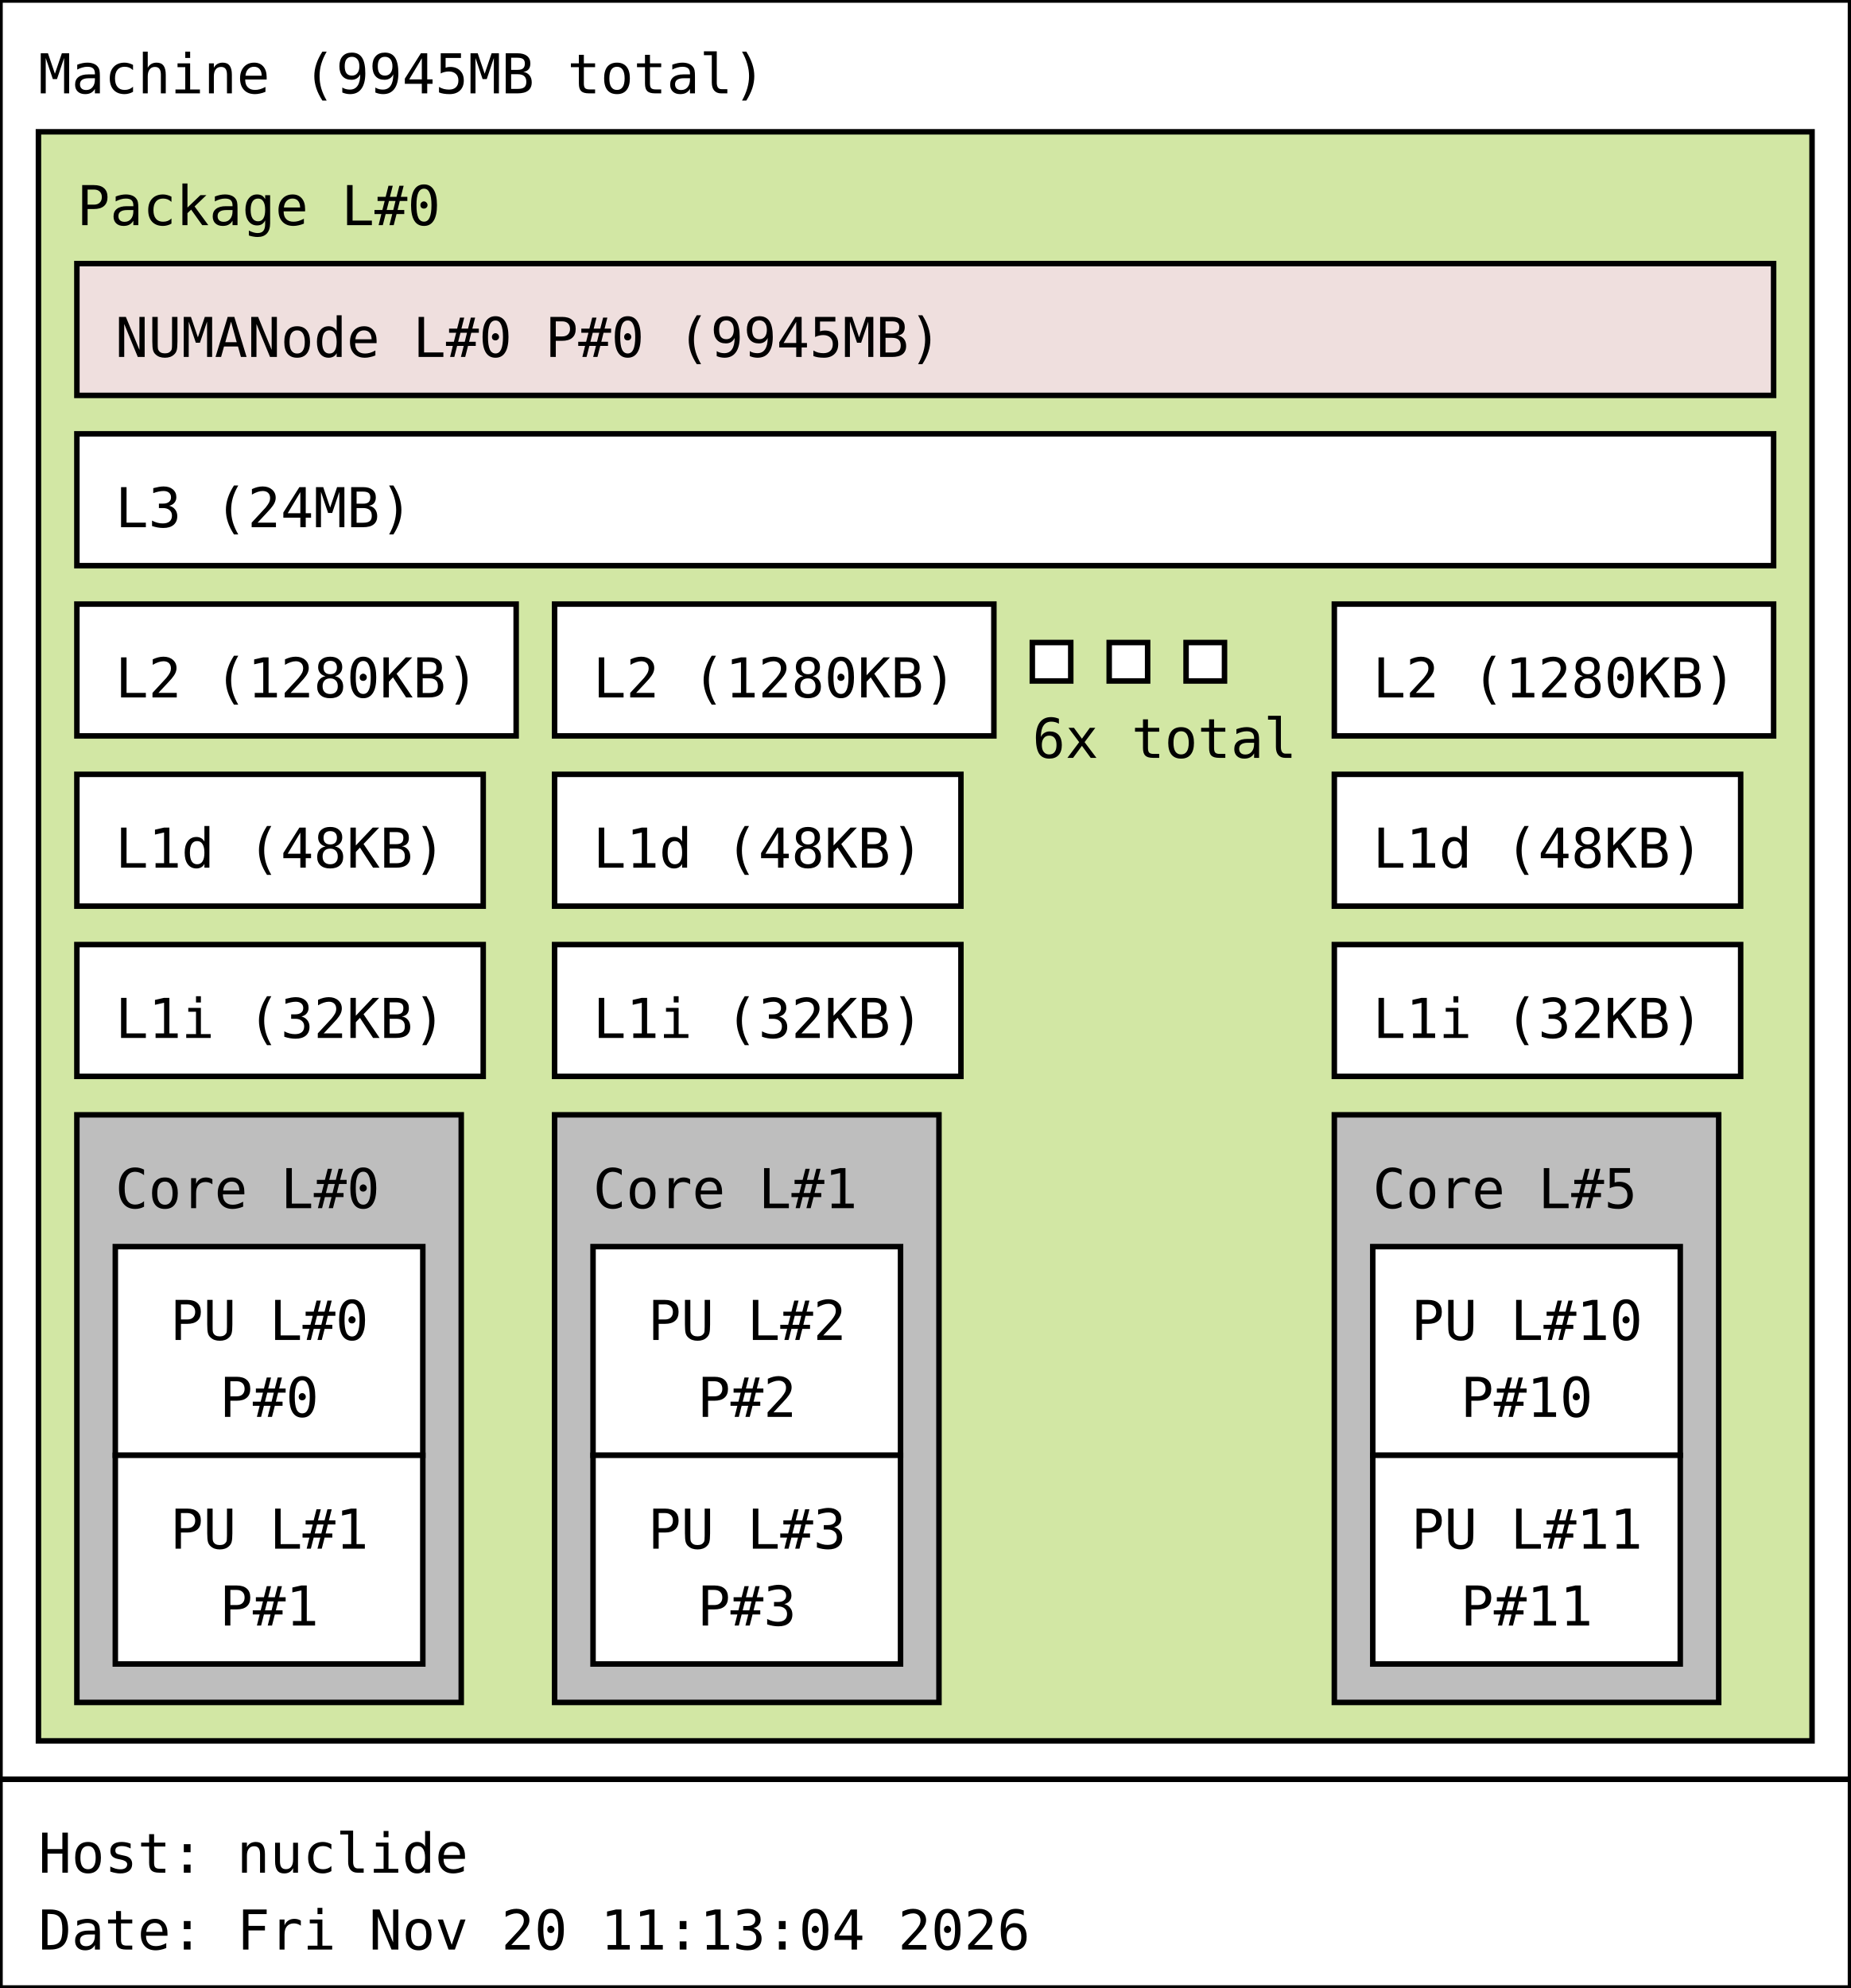
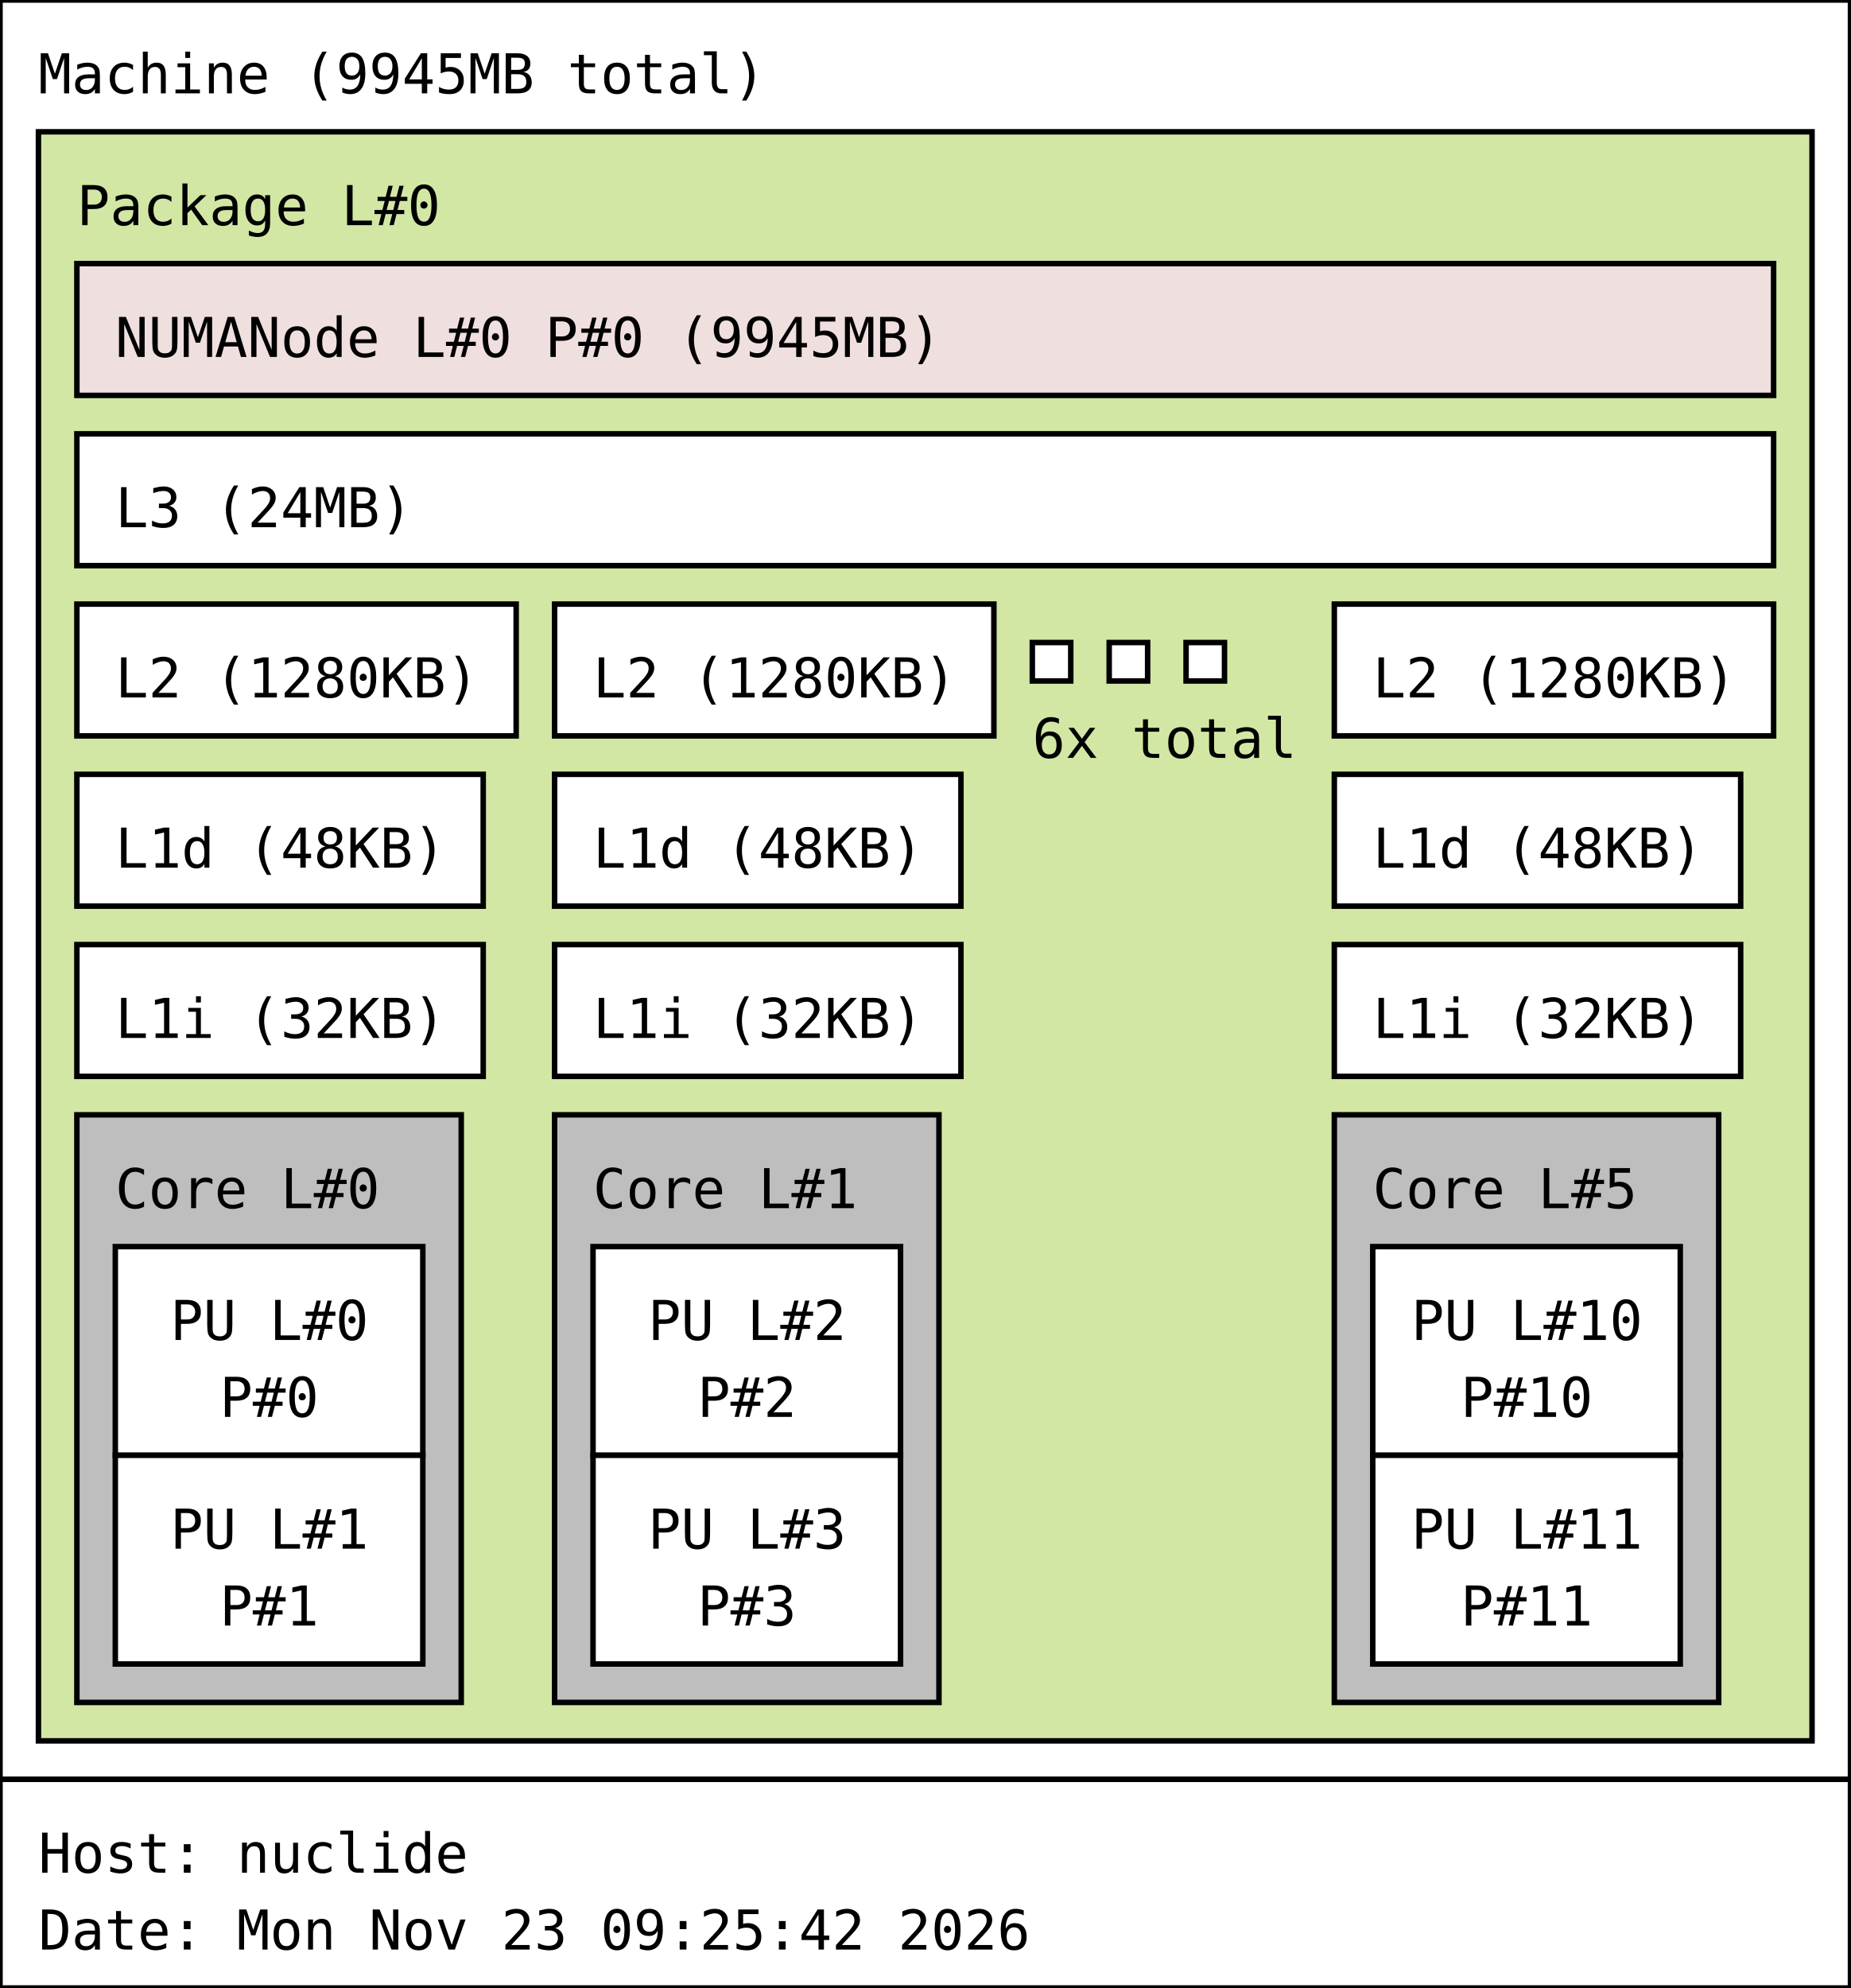
<svg xmlns="http://www.w3.org/2000/svg" width="337px" height="362px" viewBox="0 0 337px 362px" version="1.1">
  <rect id="Machine_0_rect" class="Machine" x="0" y="0" width="337" height="324" fill="rgb(255,255,255)" stroke="rgb(0,0,0)" stroke-width="1" />
  <text id="Machine_0_text" class="Machine" font-family="Monospace" x="7" y="17" fill="rgb(0,0,0)" font-size="10px">Machine (9945MB total)</text>
  <rect id="Package_0_rect" class="Package" x="7" y="24" width="323" height="293" fill="rgb(210,231,164)" stroke="rgb(0,0,0)" stroke-width="1" />
  <text id="Package_0_text" class="Package" font-family="Monospace" x="14" y="41" fill="rgb(0,0,0)" font-size="10px">Package L#0</text>
  <rect id="L3_0_rect" class="L3" x="14" y="79" width="309" height="24" fill="rgb(255,255,255)" stroke="rgb(0,0,0)" stroke-width="1" />
  <text id="L3_0_text" class="L3" font-family="Monospace" x="21" y="96" fill="rgb(0,0,0)" font-size="10px">L3 (24MB)</text>
  <rect id="L2_0_rect" class="L2" x="14" y="110" width="80" height="24" fill="rgb(255,255,255)" stroke="rgb(0,0,0)" stroke-width="1" />
  <text id="L2_0_text" class="L2" font-family="Monospace" x="21" y="127" fill="rgb(0,0,0)" font-size="10px">L2 (1280KB)</text>
  <rect id="L1d_0_rect" class="L1d" x="14" y="141" width="74" height="24" fill="rgb(255,255,255)" stroke="rgb(0,0,0)" stroke-width="1" />
  <text id="L1d_0_text" class="L1d" font-family="Monospace" x="21" y="158" fill="rgb(0,0,0)" font-size="10px">L1d (48KB)</text>
  <rect id="L1i_0_rect" class="L1i" x="14" y="172" width="74" height="24" fill="rgb(255,255,255)" stroke="rgb(0,0,0)" stroke-width="1" />
  <text id="L1i_0_text" class="L1i" font-family="Monospace" x="21" y="189" fill="rgb(0,0,0)" font-size="10px">L1i (32KB)</text>
  <rect id="Core_0_rect" class="Core" x="14" y="203" width="70" height="107" fill="rgb(190,190,190)" stroke="rgb(0,0,0)" stroke-width="1" />
  <text id="Core_0_text" class="Core" font-family="Monospace" x="21" y="220" fill="rgb(0,0,0)" font-size="10px">Core L#0</text>
  <rect id="PU_0_rect" class="PU" x="21" y="227" width="56" height="38" fill="rgb(255,255,255)" stroke="rgb(0,0,0)" stroke-width="1" />
  <text id="PU_0_text" class="PU" font-family="Monospace" x="31" y="244" fill="rgb(0,0,0)" font-size="10px">PU L#0</text>
  <text id="PU_0_text_1" class="PU" font-family="Monospace" x="40" y="258" fill="rgb(0,0,0)" font-size="10px">P#0</text>
  <rect id="PU_1_rect" class="PU" x="21" y="265" width="56" height="38" fill="rgb(255,255,255)" stroke="rgb(0,0,0)" stroke-width="1" />
  <text id="PU_1_text" class="PU" font-family="Monospace" x="31" y="282" fill="rgb(0,0,0)" font-size="10px">PU L#1</text>
  <text id="PU_1_text_1" class="PU" font-family="Monospace" x="40" y="296" fill="rgb(0,0,0)" font-size="10px">P#1</text>
  <rect id="L2_1_rect" class="L2" x="101" y="110" width="80" height="24" fill="rgb(255,255,255)" stroke="rgb(0,0,0)" stroke-width="1" />
  <text id="L2_1_text" class="L2" font-family="Monospace" x="108" y="127" fill="rgb(0,0,0)" font-size="10px">L2 (1280KB)</text>
  <rect id="L1d_1_rect" class="L1d" x="101" y="141" width="74" height="24" fill="rgb(255,255,255)" stroke="rgb(0,0,0)" stroke-width="1" />
  <text id="L1d_1_text" class="L1d" font-family="Monospace" x="108" y="158" fill="rgb(0,0,0)" font-size="10px">L1d (48KB)</text>
  <rect id="L1i_1_rect" class="L1i" x="101" y="172" width="74" height="24" fill="rgb(255,255,255)" stroke="rgb(0,0,0)" stroke-width="1" />
  <text id="L1i_1_text" class="L1i" font-family="Monospace" x="108" y="189" fill="rgb(0,0,0)" font-size="10px">L1i (32KB)</text>
  <rect id="Core_1_rect" class="Core" x="101" y="203" width="70" height="107" fill="rgb(190,190,190)" stroke="rgb(0,0,0)" stroke-width="1" />
  <text id="Core_1_text" class="Core" font-family="Monospace" x="108" y="220" fill="rgb(0,0,0)" font-size="10px">Core L#1</text>
  <rect id="PU_2_rect" class="PU" x="108" y="227" width="56" height="38" fill="rgb(255,255,255)" stroke="rgb(0,0,0)" stroke-width="1" />
  <text id="PU_2_text" class="PU" font-family="Monospace" x="118" y="244" fill="rgb(0,0,0)" font-size="10px">PU L#2</text>
  <text id="PU_2_text_1" class="PU" font-family="Monospace" x="127" y="258" fill="rgb(0,0,0)" font-size="10px">P#2</text>
  <rect id="PU_3_rect" class="PU" x="108" y="265" width="56" height="38" fill="rgb(255,255,255)" stroke="rgb(0,0,0)" stroke-width="1" />
  <text id="PU_3_text" class="PU" font-family="Monospace" x="118" y="282" fill="rgb(0,0,0)" font-size="10px">PU L#3</text>
  <text id="PU_3_text_1" class="PU" font-family="Monospace" x="127" y="296" fill="rgb(0,0,0)" font-size="10px">P#3</text>
  <rect id="L2_2_rect" class="L2" x="188" y="117" width="7" height="7" fill="rgb(255,255,255)" stroke="rgb(0,0,0)" stroke-width="1" />
  <rect id="L2_2_rect" class="L2" x="202" y="117" width="7" height="7" fill="rgb(255,255,255)" stroke="rgb(0,0,0)" stroke-width="1" />
  <rect id="L2_2_rect" class="L2" x="216" y="117" width="7" height="7" fill="rgb(255,255,255)" stroke="rgb(0,0,0)" stroke-width="1" />
  <text id="L2_2_text" class="L2" font-family="Monospace" x="188" y="138" fill="rgb(0,0,0)" font-size="10px">6x total</text>
  <rect id="L2_5_rect" class="L2" x="243" y="110" width="80" height="24" fill="rgb(255,255,255)" stroke="rgb(0,0,0)" stroke-width="1" />
  <text id="L2_5_text" class="L2" font-family="Monospace" x="250" y="127" fill="rgb(0,0,0)" font-size="10px">L2 (1280KB)</text>
  <rect id="L1d_5_rect" class="L1d" x="243" y="141" width="74" height="24" fill="rgb(255,255,255)" stroke="rgb(0,0,0)" stroke-width="1" />
  <text id="L1d_5_text" class="L1d" font-family="Monospace" x="250" y="158" fill="rgb(0,0,0)" font-size="10px">L1d (48KB)</text>
  <rect id="L1i_5_rect" class="L1i" x="243" y="172" width="74" height="24" fill="rgb(255,255,255)" stroke="rgb(0,0,0)" stroke-width="1" />
  <text id="L1i_5_text" class="L1i" font-family="Monospace" x="250" y="189" fill="rgb(0,0,0)" font-size="10px">L1i (32KB)</text>
  <rect id="Core_5_rect" class="Core" x="243" y="203" width="70" height="107" fill="rgb(190,190,190)" stroke="rgb(0,0,0)" stroke-width="1" />
  <text id="Core_5_text" class="Core" font-family="Monospace" x="250" y="220" fill="rgb(0,0,0)" font-size="10px">Core L#5</text>
  <rect id="PU_10_rect" class="PU" x="250" y="227" width="56" height="38" fill="rgb(255,255,255)" stroke="rgb(0,0,0)" stroke-width="1" />
  <text id="PU_10_text" class="PU" font-family="Monospace" x="257" y="244" fill="rgb(0,0,0)" font-size="10px">PU L#10</text>
  <text id="PU_10_text_1" class="PU" font-family="Monospace" x="266" y="258" fill="rgb(0,0,0)" font-size="10px">P#10</text>
  <rect id="PU_11_rect" class="PU" x="250" y="265" width="56" height="38" fill="rgb(255,255,255)" stroke="rgb(0,0,0)" stroke-width="1" />
  <text id="PU_11_text" class="PU" font-family="Monospace" x="257" y="282" fill="rgb(0,0,0)" font-size="10px">PU L#11</text>
  <text id="PU_11_text_1" class="PU" font-family="Monospace" x="266" y="296" fill="rgb(0,0,0)" font-size="10px">P#11</text>
  <rect id="NUMANode_0_rect" class="NUMANode" x="14" y="48" width="309" height="24" fill="rgb(239,223,222)" stroke="rgb(0,0,0)" stroke-width="1" />
  <text id="NUMANode_0_text" class="NUMANode" font-family="Monospace" x="21" y="65" fill="rgb(0,0,0)" font-size="10px">NUMANode L#0 P#0 (9945MB)</text>
  <rect id="anon_rect" x="0" y="324" width="337" height="38" fill="rgb(255,255,255)" stroke="rgb(0,0,0)" stroke-width="1" />
  <text id="anon_text" font-family="Monospace" x="7" y="341" fill="rgb(0,0,0)" font-size="10px">Host: nuclide</text>
-   <text id="anon_text_1" font-family="Monospace" x="7" y="355" fill="rgb(0,0,0)" font-size="10px">Date: Fri Nov 20 11:13:04 2026</text>
+   <text id="anon_text_1" font-family="Monospace" x="7" y="355" fill="rgb(0,0,0)" font-size="10px">Date: Mon Nov 23 09:25:42 2026</text>
</svg>
